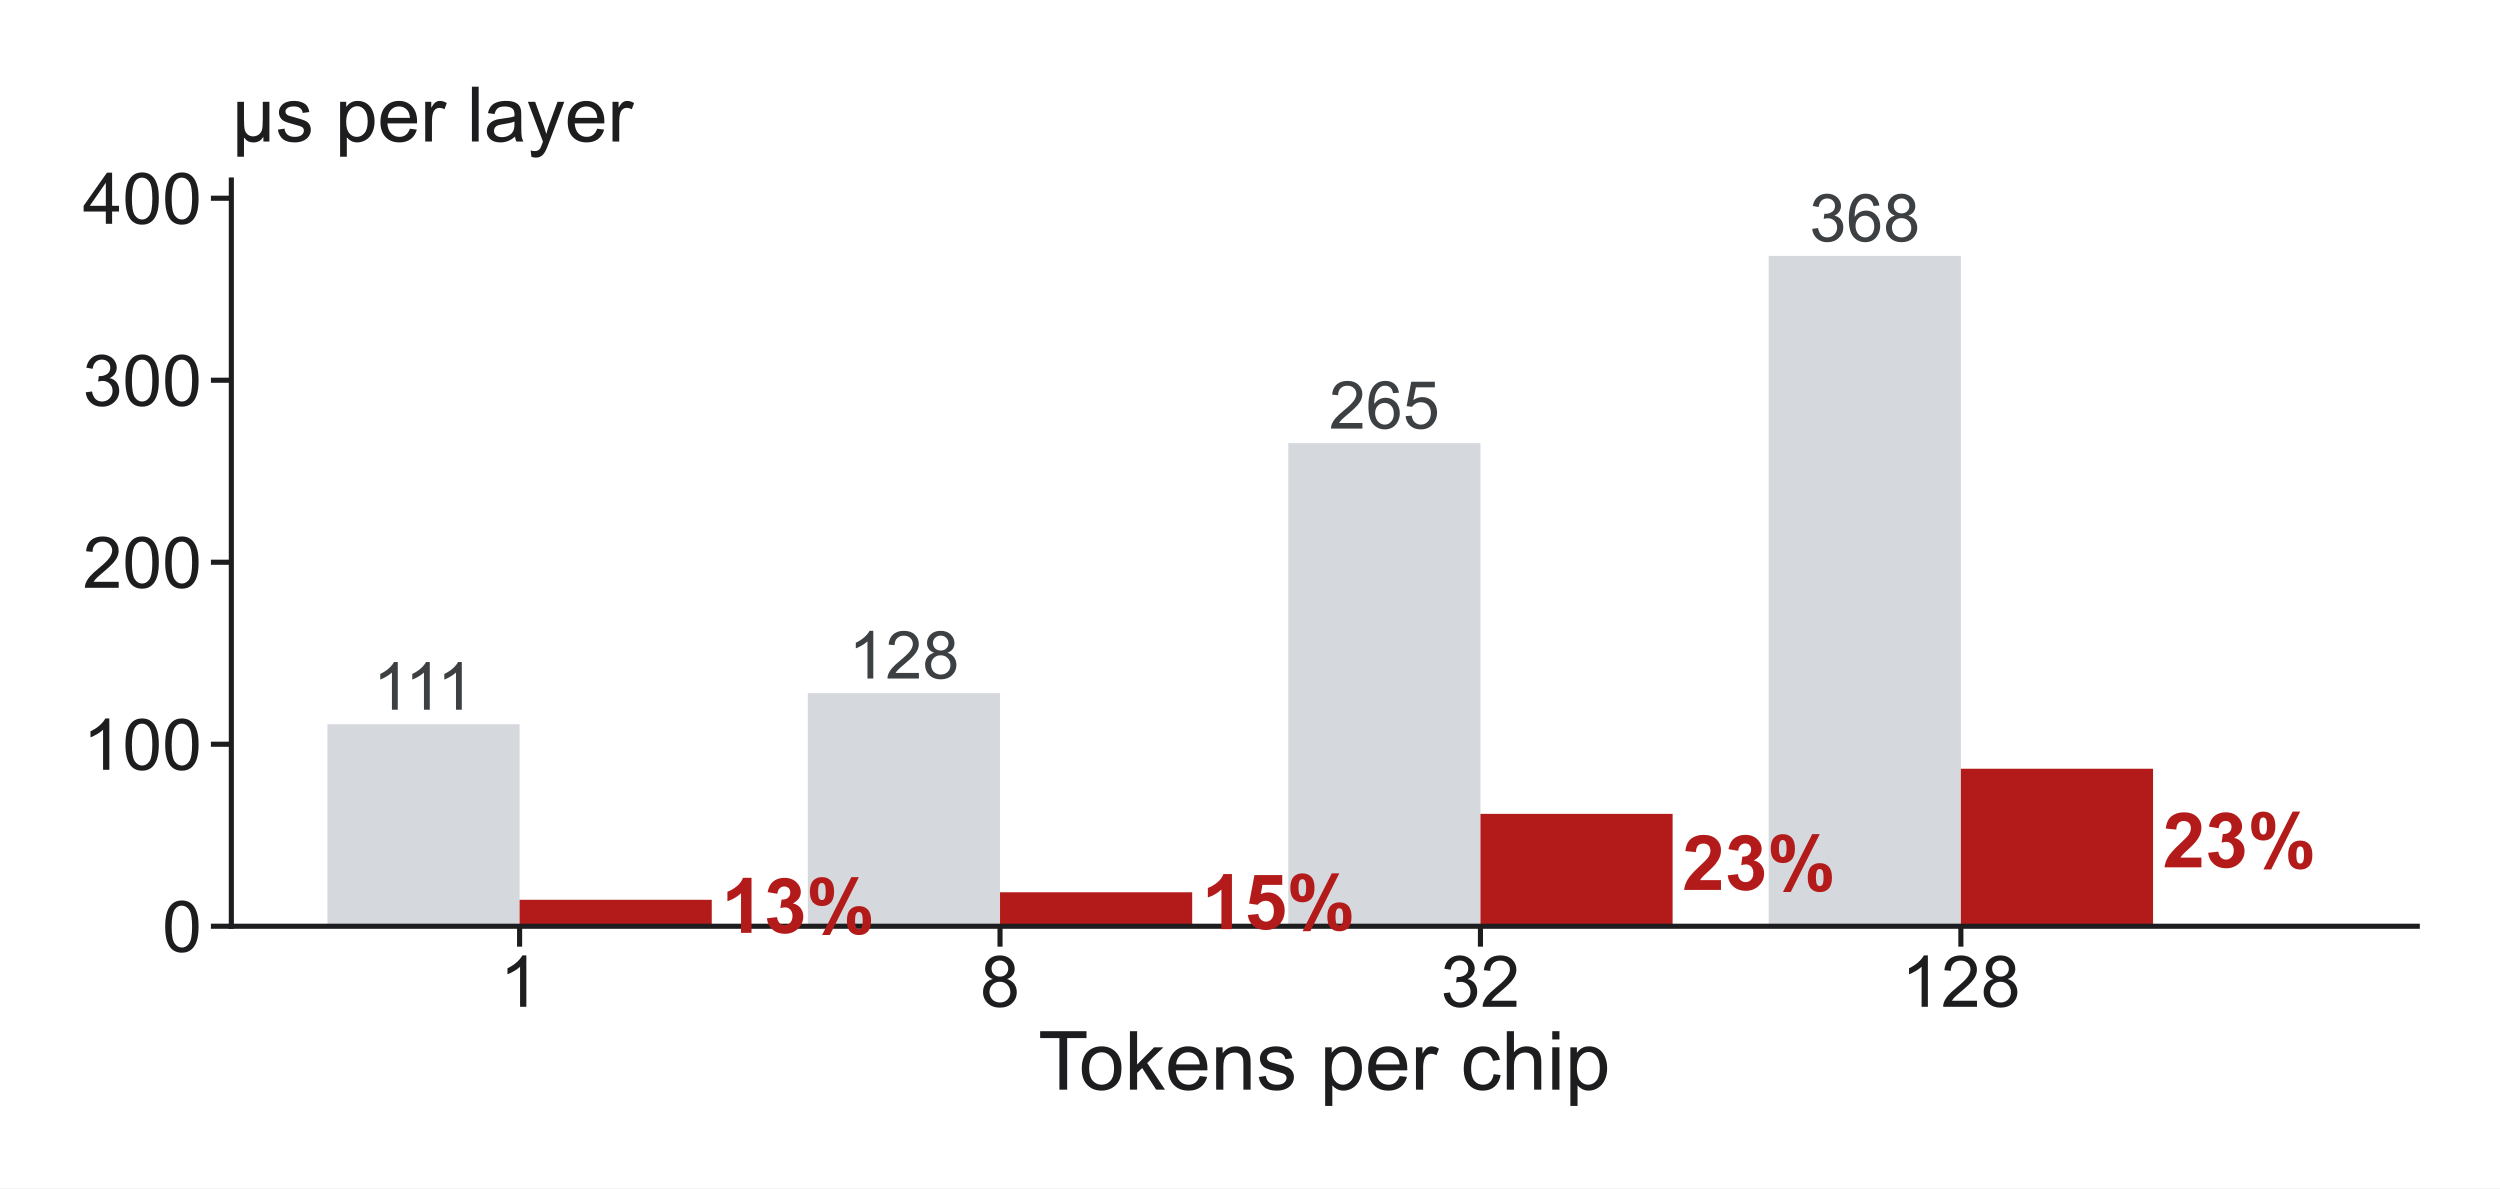
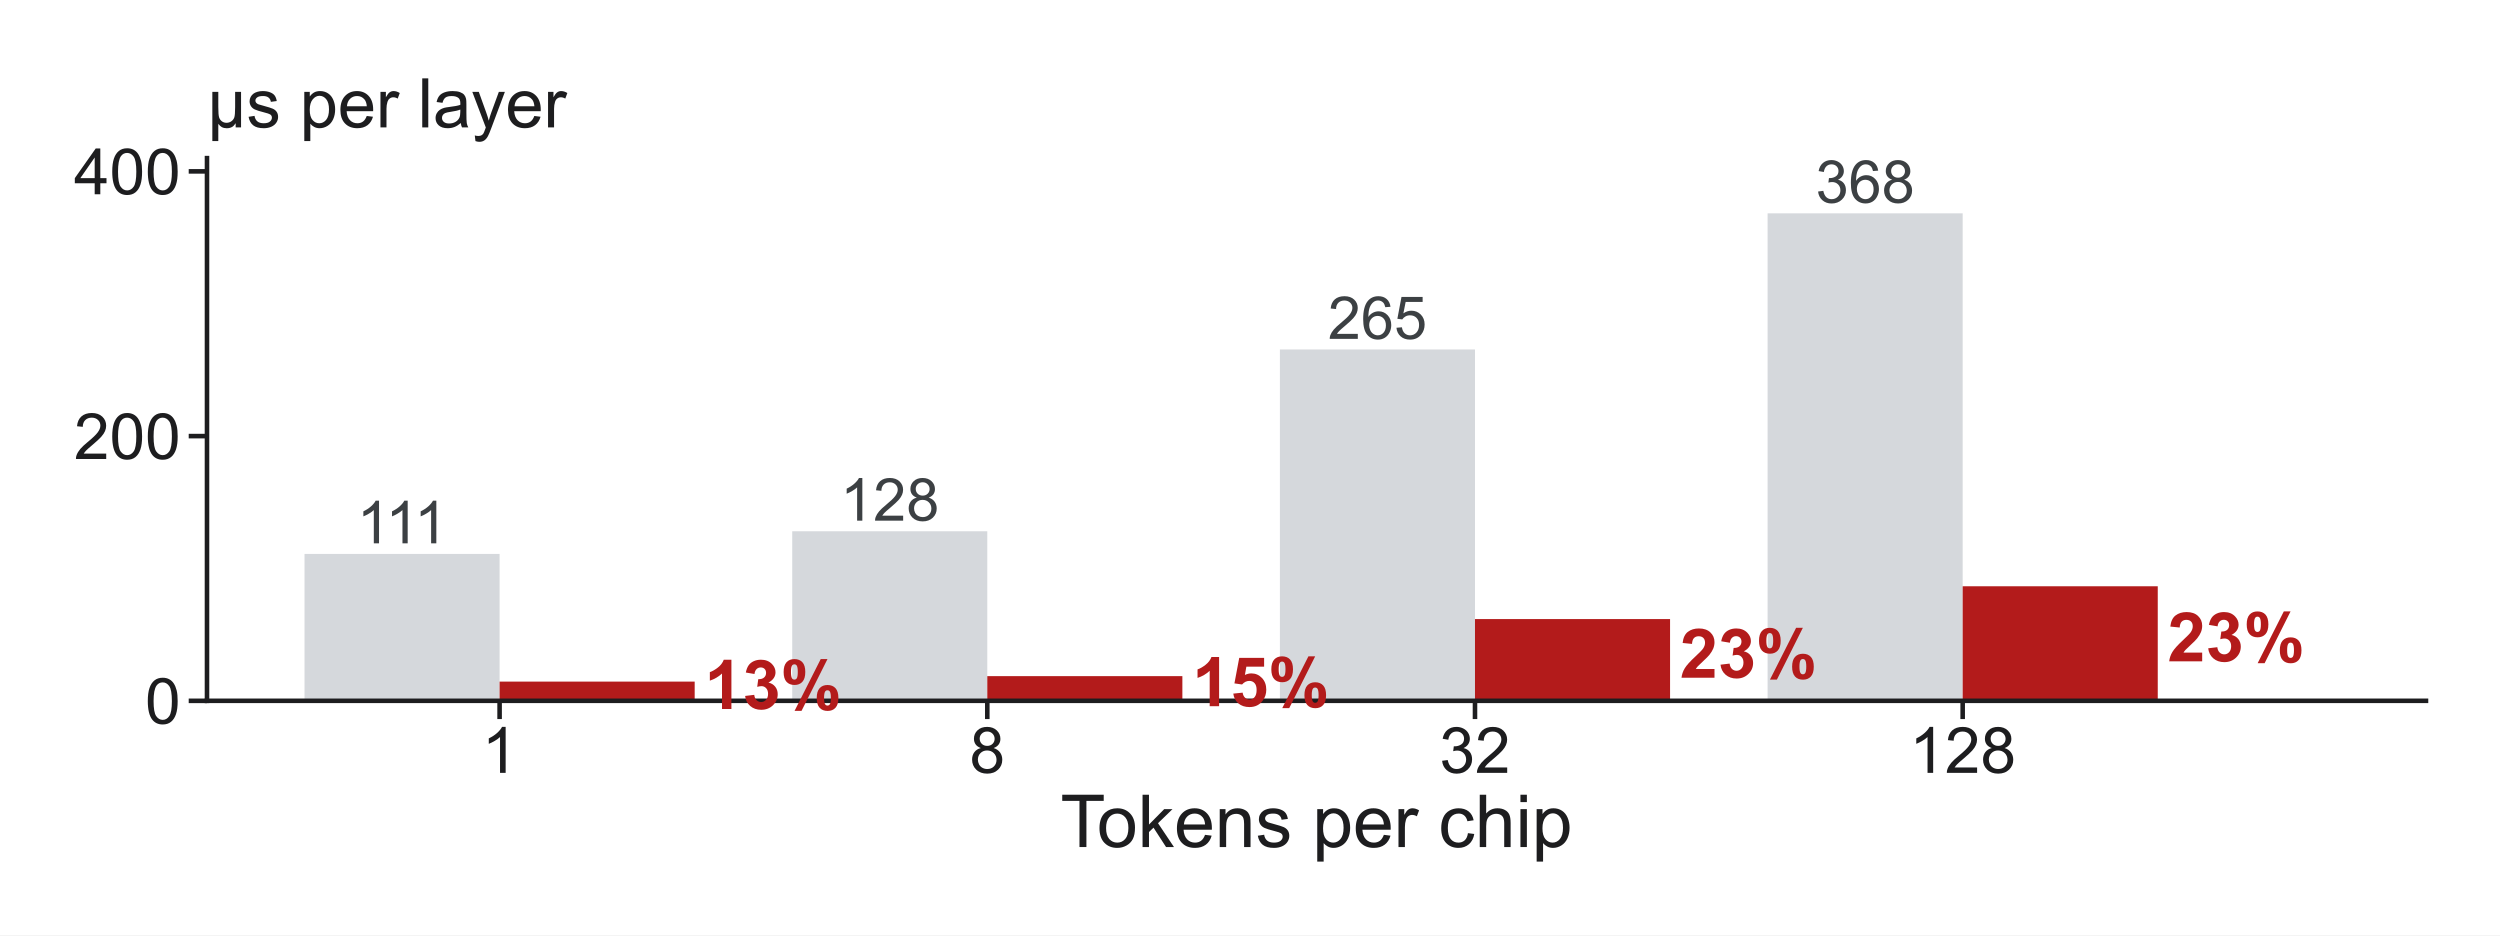
- <svg xmlns="http://www.w3.org/2000/svg" xmlns:xlink="http://www.w3.org/1999/xlink" width="979.195pt" height="465.41pt" viewBox="0 0 979.195 465.41" version="1.1">
+ <svg xmlns="http://www.w3.org/2000/svg" xmlns:xlink="http://www.w3.org/1999/xlink" width="1094.391pt" height="409.406pt" viewBox="0 0 1094.391 409.406" version="1.1">
  <defs>
    <style type="text/css">*{stroke-linejoin: round; stroke-linecap: butt}</style>
  </defs>
  <g id="figure_1">
    <g id="patch_1">
-       <path d="M 0 465.41  L 979.195 465.41  L 979.195 0  L 0 0  z " style="fill: #ffffff" />
+       <path d="M 0 409.406  L 1094.391 409.406  L 1094.391 0  L 0 0  z " style="fill: #ffffff" />
    </g>
    <g id="axes_1">
      <g id="patch_2">
-         <path d="M 90.61 362.79  L 946.795 362.79  L 946.795 70.511  L 90.61 70.511  z " style="fill: #ffffff" />
+         <path d="M 90.61 306.786  L 1061.991 306.786  L 1061.991 69.217  L 90.61 69.217  z " style="fill: #ffffff" />
      </g>
      <g id="patch_3">
-         <path d="M 128.245 362.79  L 203.514 362.79  L 203.514 283.685  L 128.245 283.685  z " clip-path="url(#p5f51288272)" style="fill: #d5d8dc" />
+         <path d="M 133.308 306.786  L 218.704 306.786  L 218.704 242.488  L 133.308 242.488  z " clip-path="url(#pae7db11d51)" style="fill: #d5d8dc" />
      </g>
      <g id="patch_4">
-         <path d="M 316.417 362.79  L 391.686 362.79  L 391.686 271.473  L 316.417 271.473  z " clip-path="url(#p5f51288272)" style="fill: #d5d8dc" />
+         <path d="M 346.798 306.786  L 432.194 306.786  L 432.194 232.562  L 346.798 232.562  z " clip-path="url(#pae7db11d51)" style="fill: #d5d8dc" />
      </g>
      <g id="patch_5">
-         <path d="M 504.59 362.79  L 579.859 362.79  L 579.859 173.574  L 504.59 173.574  z " clip-path="url(#p5f51288272)" style="fill: #d5d8dc" />
+         <path d="M 560.289 306.786  L 645.685 306.786  L 645.685 152.988  L 560.289 152.988  z " clip-path="url(#pae7db11d51)" style="fill: #d5d8dc" />
      </g>
      <g id="patch_6">
-         <path d="M 692.762 362.79  L 768.031 362.79  L 768.031 100.25  L 692.762 100.25  z " clip-path="url(#p5f51288272)" style="fill: #d5d8dc" />
+         <path d="M 773.779 306.786  L 859.175 306.786  L 859.175 93.389  L 773.779 93.389  z " clip-path="url(#pae7db11d51)" style="fill: #d5d8dc" />
      </g>
      <g id="patch_7">
-         <path d="M 203.514 362.79  L 278.783 362.79  L 278.783 352.437  L 203.514 352.437  z " clip-path="url(#p5f51288272)" style="fill: #b31b1b" />
+         <path d="M 218.704 306.786  L 304.1 306.786  L 304.1 298.371  L 218.704 298.371  z " clip-path="url(#pae7db11d51)" style="fill: #b31b1b" />
      </g>
      <g id="patch_8">
-         <path d="M 391.686 362.79  L 466.955 362.79  L 466.955 349.488  L 391.686 349.488  z " clip-path="url(#p5f51288272)" style="fill: #b31b1b" />
+         <path d="M 432.194 306.786  L 517.59 306.786  L 517.59 295.974  L 432.194 295.974  z " clip-path="url(#pae7db11d51)" style="fill: #b31b1b" />
      </g>
      <g id="patch_9">
-         <path d="M 579.859 362.79  L 655.128 362.79  L 655.128 318.768  L 579.859 318.768  z " clip-path="url(#p5f51288272)" style="fill: #b31b1b" />
+         <path d="M 645.685 306.786  L 731.081 306.786  L 731.081 271.004  L 645.685 271.004  z " clip-path="url(#pae7db11d51)" style="fill: #b31b1b" />
      </g>
      <g id="patch_10">
-         <path d="M 768.031 362.79  L 843.3 362.79  L 843.3 301.108  L 768.031 301.108  z " clip-path="url(#p5f51288272)" style="fill: #b31b1b" />
+         <path d="M 859.175 306.786  L 944.571 306.786  L 944.571 256.65  L 859.175 256.65  z " clip-path="url(#pae7db11d51)" style="fill: #b31b1b" />
      </g>
      <g id="matplotlib.axis_1">
        <g id="xtick_1">
          <g id="line2d_1">
            <defs>
-               <path id="m9add076ac9" d="M 0 0  L 0 8  " style="stroke: #1d1d1f; stroke-width: 2" />
+               <path id="mfcac3a1e95" d="M 0 0  L 0 8  " style="stroke: #1d1d1f; stroke-width: 2" />
            </defs>
            <g>
-               <use xlink:href="#m9add076ac9" x="203.514" y="362.79" style="fill: #1d1d1f; stroke: #1d1d1f; stroke-width: 2" />
+               <use xlink:href="#mfcac3a1e95" x="218.704" y="306.786" style="fill: #1d1d1f; stroke: #1d1d1f; stroke-width: 2" />
            </g>
          </g>
          <g id="text_1">
-             <g style="fill: #1d1d1f" transform="translate(195.7282 394.332) scale(0.28 -0.28)">
+             <g style="fill: #1d1d1f" transform="translate(210.9188 338.3281) scale(0.28 -0.28)">
              <defs>
                <path id="ArialMT-31" d="M 2384 0  L 1822 0  L 1822 3584  Q 1619 3391 1289 3197  Q 959 3003 697 2906  L 697 3450  Q 1169 3672 1522 3987  Q 1875 4303 2022 4600  L 2384 4600  L 2384 0  z " transform="scale(0.015625)" />
              </defs>
              <use xlink:href="#ArialMT-31" />
            </g>
          </g>
        </g>
        <g id="xtick_2">
          <g id="line2d_2">
            <g>
-               <use xlink:href="#m9add076ac9" x="391.686" y="362.79" style="fill: #1d1d1f; stroke: #1d1d1f; stroke-width: 2" />
+               <use xlink:href="#mfcac3a1e95" x="432.194" y="306.786" style="fill: #1d1d1f; stroke: #1d1d1f; stroke-width: 2" />
            </g>
          </g>
          <g id="text_2">
-             <g style="fill: #1d1d1f" transform="translate(383.9008 394.332) scale(0.28 -0.28)">
+             <g style="fill: #1d1d1f" transform="translate(424.4091 338.3281) scale(0.28 -0.28)">
              <defs>
                <path id="ArialMT-38" d="M 1131 2484  Q 781 2613 612 2850  Q 444 3088 444 3419  Q 444 3919 803 4259  Q 1163 4600 1759 4600  Q 2359 4600 2725 4251  Q 3091 3903 3091 3403  Q 3091 3084 2923 2848  Q 2756 2613 2416 2484  Q 2838 2347 3058 2040  Q 3278 1734 3278 1309  Q 3278 722 2862 322  Q 2447 -78 1769 -78  Q 1091 -78 675 323  Q 259 725 259 1325  Q 259 1772 486 2073  Q 713 2375 1131 2484  z M 1019 3438  Q 1019 3113 1228 2906  Q 1438 2700 1772 2700  Q 2097 2700 2305 2904  Q 2513 3109 2513 3406  Q 2513 3716 2298 3927  Q 2084 4138 1766 4138  Q 1444 4138 1231 3931  Q 1019 3725 1019 3438  z M 838 1322  Q 838 1081 952 856  Q 1066 631 1291 507  Q 1516 384 1775 384  Q 2178 384 2440 643  Q 2703 903 2703 1303  Q 2703 1709 2433 1975  Q 2163 2241 1756 2241  Q 1359 2241 1098 1978  Q 838 1716 838 1322  z " transform="scale(0.015625)" />
              </defs>
              <use xlink:href="#ArialMT-38" />
            </g>
          </g>
        </g>
        <g id="xtick_3">
          <g id="line2d_3">
            <g>
-               <use xlink:href="#m9add076ac9" x="579.859" y="362.79" style="fill: #1d1d1f; stroke: #1d1d1f; stroke-width: 2" />
+               <use xlink:href="#mfcac3a1e95" x="645.685" y="306.786" style="fill: #1d1d1f; stroke: #1d1d1f; stroke-width: 2" />
            </g>
          </g>
          <g id="text_3">
-             <g style="fill: #1d1d1f" transform="translate(564.2881 394.332) scale(0.28 -0.28)">
+             <g style="fill: #1d1d1f" transform="translate(630.114 338.3281) scale(0.28 -0.28)">
              <defs>
                <path id="ArialMT-33" d="M 269 1209  L 831 1284  Q 928 806 1161 595  Q 1394 384 1728 384  Q 2125 384 2398 659  Q 2672 934 2672 1341  Q 2672 1728 2419 1979  Q 2166 2231 1775 2231  Q 1616 2231 1378 2169  L 1441 2663  Q 1497 2656 1531 2656  Q 1891 2656 2178 2843  Q 2466 3031 2466 3422  Q 2466 3731 2256 3934  Q 2047 4138 1716 4138  Q 1388 4138 1169 3931  Q 950 3725 888 3313  L 325 3413  Q 428 3978 793 4289  Q 1159 4600 1703 4600  Q 2078 4600 2393 4439  Q 2709 4278 2876 4000  Q 3044 3722 3044 3409  Q 3044 3113 2884 2869  Q 2725 2625 2413 2481  Q 2819 2388 3044 2092  Q 3269 1797 3269 1353  Q 3269 753 2831 336  Q 2394 -81 1725 -81  Q 1122 -81 723 278  Q 325 638 269 1209  z " transform="scale(0.015625)" />
                <path id="ArialMT-32" d="M 3222 541  L 3222 0  L 194 0  Q 188 203 259 391  Q 375 700 629 1000  Q 884 1300 1366 1694  Q 2113 2306 2375 2664  Q 2638 3022 2638 3341  Q 2638 3675 2398 3904  Q 2159 4134 1775 4134  Q 1369 4134 1125 3890  Q 881 3647 878 3216  L 300 3275  Q 359 3922 746 4261  Q 1134 4600 1788 4600  Q 2447 4600 2831 4234  Q 3216 3869 3216 3328  Q 3216 3053 3103 2787  Q 2991 2522 2730 2228  Q 2469 1934 1863 1422  Q 1356 997 1212 845  Q 1069 694 975 541  L 3222 541  z " transform="scale(0.015625)" />
              </defs>
              <use xlink:href="#ArialMT-33" />
              <use xlink:href="#ArialMT-32" transform="translate(55.61523 0)" />
            </g>
          </g>
        </g>
        <g id="xtick_4">
          <g id="line2d_4">
            <g>
-               <use xlink:href="#m9add076ac9" x="768.031" y="362.79" style="fill: #1d1d1f; stroke: #1d1d1f; stroke-width: 2" />
+               <use xlink:href="#mfcac3a1e95" x="859.175" y="306.786" style="fill: #1d1d1f; stroke: #1d1d1f; stroke-width: 2" />
            </g>
          </g>
          <g id="text_4">
-             <g style="fill: #1d1d1f" transform="translate(744.6754 394.332) scale(0.28 -0.28)">
+             <g style="fill: #1d1d1f" transform="translate(835.819 338.3281) scale(0.28 -0.28)">
              <use xlink:href="#ArialMT-31" />
              <use xlink:href="#ArialMT-32" transform="translate(55.61523 0)" />
              <use xlink:href="#ArialMT-38" transform="translate(111.2305 0)" />
            </g>
          </g>
        </g>
        <g id="text_5">
-           <g style="fill: #1d1d1f" transform="translate(406.6552 426.802) scale(0.32 -0.32)">
+           <g style="fill: #1d1d1f" transform="translate(464.2528 370.7981) scale(0.32 -0.32)">
            <defs>
              <path id="ArialMT-54" d="M 1659 0  L 1659 4041  L 150 4041  L 150 4581  L 3781 4581  L 3781 4041  L 2266 4041  L 2266 0  L 1659 0  z " transform="scale(0.015625)" />
              <path id="ArialMT-6f" d="M 213 1659  Q 213 2581 725 3025  Q 1153 3394 1769 3394  Q 2453 3394 2887 2945  Q 3322 2497 3322 1706  Q 3322 1066 3130 698  Q 2938 331 2570 128  Q 2203 -75 1769 -75  Q 1072 -75 642 372  Q 213 819 213 1659  z M 791 1659  Q 791 1022 1069 705  Q 1347 388 1769 388  Q 2188 388 2466 706  Q 2744 1025 2744 1678  Q 2744 2294 2464 2611  Q 2184 2928 1769 2928  Q 1347 2928 1069 2612  Q 791 2297 791 1659  z " transform="scale(0.015625)" />
              <path id="ArialMT-6b" d="M 425 0  L 425 4581  L 988 4581  L 988 1969  L 2319 3319  L 3047 3319  L 1778 2088  L 3175 0  L 2481 0  L 1384 1697  L 988 1316  L 988 0  L 425 0  z " transform="scale(0.015625)" />
              <path id="ArialMT-65" d="M 2694 1069  L 3275 997  Q 3138 488 2766 206  Q 2394 -75 1816 -75  Q 1088 -75 661 373  Q 234 822 234 1631  Q 234 2469 665 2931  Q 1097 3394 1784 3394  Q 2450 3394 2872 2941  Q 3294 2488 3294 1666  Q 3294 1616 3291 1516  L 816 1516  Q 847 969 1125 678  Q 1403 388 1819 388  Q 2128 388 2347 550  Q 2566 713 2694 1069  z M 847 1978  L 2700 1978  Q 2663 2397 2488 2606  Q 2219 2931 1791 2931  Q 1403 2931 1139 2672  Q 875 2413 847 1978  z " transform="scale(0.015625)" />
              <path id="ArialMT-6e" d="M 422 0  L 422 3319  L 928 3319  L 928 2847  Q 1294 3394 1984 3394  Q 2284 3394 2536 3286  Q 2788 3178 2913 3003  Q 3038 2828 3088 2588  Q 3119 2431 3119 2041  L 3119 0  L 2556 0  L 2556 2019  Q 2556 2363 2490 2533  Q 2425 2703 2258 2804  Q 2091 2906 1866 2906  Q 1506 2906 1245 2678  Q 984 2450 984 1813  L 984 0  L 422 0  z " transform="scale(0.015625)" />
              <path id="ArialMT-73" d="M 197 991  L 753 1078  Q 800 744 1014 566  Q 1228 388 1613 388  Q 2000 388 2187 545  Q 2375 703 2375 916  Q 2375 1106 2209 1216  Q 2094 1291 1634 1406  Q 1016 1563 777 1677  Q 538 1791 414 1992  Q 291 2194 291 2438  Q 291 2659 392 2848  Q 494 3038 669 3163  Q 800 3259 1026 3326  Q 1253 3394 1513 3394  Q 1903 3394 2198 3281  Q 2494 3169 2634 2976  Q 2775 2784 2828 2463  L 2278 2388  Q 2241 2644 2061 2787  Q 1881 2931 1553 2931  Q 1166 2931 1000 2803  Q 834 2675 834 2503  Q 834 2394 903 2306  Q 972 2216 1119 2156  Q 1203 2125 1616 2013  Q 2213 1853 2448 1751  Q 2684 1650 2818 1456  Q 2953 1263 2953 975  Q 2953 694 2789 445  Q 2625 197 2315 61  Q 2006 -75 1616 -75  Q 969 -75 630 194  Q 291 463 197 991  z " transform="scale(0.015625)" />
              <path id="ArialMT-20" transform="scale(0.015625)" />
              <path id="ArialMT-70" d="M 422 -1272  L 422 3319  L 934 3319  L 934 2888  Q 1116 3141 1344 3267  Q 1572 3394 1897 3394  Q 2322 3394 2647 3175  Q 2972 2956 3137 2557  Q 3303 2159 3303 1684  Q 3303 1175 3120 767  Q 2938 359 2589 142  Q 2241 -75 1856 -75  Q 1575 -75 1351 44  Q 1128 163 984 344  L 984 -1272  L 422 -1272  z M 931 1641  Q 931 1000 1190 694  Q 1450 388 1819 388  Q 2194 388 2461 705  Q 2728 1022 2728 1688  Q 2728 2322 2467 2637  Q 2206 2953 1844 2953  Q 1484 2953 1207 2617  Q 931 2281 931 1641  z " transform="scale(0.015625)" />
              <path id="ArialMT-72" d="M 416 0  L 416 3319  L 922 3319  L 922 2816  Q 1116 3169 1280 3281  Q 1444 3394 1641 3394  Q 1925 3394 2219 3213  L 2025 2691  Q 1819 2813 1613 2813  Q 1428 2813 1281 2702  Q 1134 2591 1072 2394  Q 978 2094 978 1738  L 978 0  L 416 0  z " transform="scale(0.015625)" />
              <path id="ArialMT-63" d="M 2588 1216  L 3141 1144  Q 3050 572 2676 248  Q 2303 -75 1759 -75  Q 1078 -75 664 370  Q 250 816 250 1647  Q 250 2184 428 2587  Q 606 2991 970 3192  Q 1334 3394 1763 3394  Q 2303 3394 2647 3120  Q 2991 2847 3088 2344  L 2541 2259  Q 2463 2594 2264 2762  Q 2066 2931 1784 2931  Q 1359 2931 1093 2626  Q 828 2322 828 1663  Q 828 994 1084 691  Q 1341 388 1753 388  Q 2084 388 2306 591  Q 2528 794 2588 1216  z " transform="scale(0.015625)" />
              <path id="ArialMT-68" d="M 422 0  L 422 4581  L 984 4581  L 984 2938  Q 1378 3394 1978 3394  Q 2347 3394 2619 3248  Q 2891 3103 3008 2847  Q 3125 2591 3125 2103  L 3125 0  L 2563 0  L 2563 2103  Q 2563 2525 2380 2717  Q 2197 2909 1863 2909  Q 1613 2909 1392 2779  Q 1172 2650 1078 2428  Q 984 2206 984 1816  L 984 0  L 422 0  z " transform="scale(0.015625)" />
              <path id="ArialMT-69" d="M 425 3934  L 425 4581  L 988 4581  L 988 3934  L 425 3934  z M 425 0  L 425 3319  L 988 3319  L 988 0  L 425 0  z " transform="scale(0.015625)" />
            </defs>
            <use xlink:href="#ArialMT-54" />
            <use xlink:href="#ArialMT-6f" transform="translate(49.95898 0)" />
            <use xlink:href="#ArialMT-6b" transform="translate(105.5742 0)" />
            <use xlink:href="#ArialMT-65" transform="translate(155.5742 0)" />
            <use xlink:href="#ArialMT-6e" transform="translate(211.1895 0)" />
            <use xlink:href="#ArialMT-73" transform="translate(266.8047 0)" />
            <use xlink:href="#ArialMT-20" transform="translate(316.8047 0)" />
            <use xlink:href="#ArialMT-70" transform="translate(344.5879 0)" />
            <use xlink:href="#ArialMT-65" transform="translate(400.2031 0)" />
            <use xlink:href="#ArialMT-72" transform="translate(455.8184 0)" />
            <use xlink:href="#ArialMT-20" transform="translate(489.1191 0)" />
            <use xlink:href="#ArialMT-63" transform="translate(516.9023 0)" />
            <use xlink:href="#ArialMT-68" transform="translate(566.9023 0)" />
            <use xlink:href="#ArialMT-69" transform="translate(622.5176 0)" />
            <use xlink:href="#ArialMT-70" transform="translate(644.7344 0)" />
          </g>
        </g>
      </g>
      <g id="matplotlib.axis_2">
        <g id="ytick_1">
          <g id="line2d_5">
            <defs>
-               <path id="mc1b8a45384" d="M 0 0  L -8 0  " style="stroke: #1d1d1f; stroke-width: 2" />
+               <path id="m4d487fe9be" d="M 0 0  L -8 0  " style="stroke: #1d1d1f; stroke-width: 2" />
            </defs>
            <g>
-               <use xlink:href="#mc1b8a45384" x="90.61" y="362.79" style="fill: #1d1d1f; stroke: #1d1d1f; stroke-width: 2" />
+               <use xlink:href="#m4d487fe9be" x="90.61" y="306.786" style="fill: #1d1d1f; stroke: #1d1d1f; stroke-width: 2" />
            </g>
          </g>
          <g id="text_6">
-             <g style="fill: #1d1d1f" transform="translate(63.53937 372.8111) scale(0.28 -0.28)">
+             <g style="fill: #1d1d1f" transform="translate(63.53937 316.8072) scale(0.28 -0.28)">
              <defs>
                <path id="ArialMT-30" d="M 266 2259  Q 266 3072 433 3567  Q 600 4063 929 4331  Q 1259 4600 1759 4600  Q 2128 4600 2406 4451  Q 2684 4303 2865 4023  Q 3047 3744 3150 3342  Q 3253 2941 3253 2259  Q 3253 1453 3087 958  Q 2922 463 2592 192  Q 2263 -78 1759 -78  Q 1097 -78 719 397  Q 266 969 266 2259  z M 844 2259  Q 844 1131 1108 757  Q 1372 384 1759 384  Q 2147 384 2411 759  Q 2675 1134 2675 2259  Q 2675 3391 2411 3762  Q 2147 4134 1753 4134  Q 1366 4134 1134 3806  Q 844 3388 844 2259  z " transform="scale(0.015625)" />
              </defs>
              <use xlink:href="#ArialMT-30" />
            </g>
          </g>
        </g>
        <g id="ytick_2">
          <g id="line2d_6">
            <g>
-               <use xlink:href="#mc1b8a45384" x="90.61" y="291.503" style="fill: #1d1d1f; stroke: #1d1d1f; stroke-width: 2" />
+               <use xlink:href="#m4d487fe9be" x="90.61" y="190.899" style="fill: #1d1d1f; stroke: #1d1d1f; stroke-width: 2" />
            </g>
          </g>
          <g id="text_7">
-             <g style="fill: #1d1d1f" transform="translate(32.39813 301.5235) scale(0.28 -0.28)">
-               <use xlink:href="#ArialMT-31" />
-               <use xlink:href="#ArialMT-30" transform="translate(55.61523 0)" />
-               <use xlink:href="#ArialMT-30" transform="translate(111.2305 0)" />
-             </g>
-           </g>
-         </g>
-         <g id="ytick_3">
-           <g id="line2d_7">
-             <g>
-               <use xlink:href="#mc1b8a45384" x="90.61" y="220.215" style="fill: #1d1d1f; stroke: #1d1d1f; stroke-width: 2" />
-             </g>
-           </g>
-           <g id="text_8">
-             <g style="fill: #1d1d1f" transform="translate(32.39813 230.2359) scale(0.28 -0.28)">
+             <g style="fill: #1d1d1f" transform="translate(32.39813 200.9199) scale(0.28 -0.28)">
              <use xlink:href="#ArialMT-32" />
              <use xlink:href="#ArialMT-30" transform="translate(55.61523 0)" />
              <use xlink:href="#ArialMT-30" transform="translate(111.2305 0)" />
            </g>
          </g>
        </g>
-         <g id="ytick_4">
-           <g id="line2d_8">
-             <g>
-               <use xlink:href="#mc1b8a45384" x="90.61" y="148.927" style="fill: #1d1d1f; stroke: #1d1d1f; stroke-width: 2" />
-             </g>
-           </g>
-           <g id="text_9">
-             <g style="fill: #1d1d1f" transform="translate(32.39813 158.9483) scale(0.28 -0.28)">
-               <use xlink:href="#ArialMT-33" />
-               <use xlink:href="#ArialMT-30" transform="translate(55.61523 0)" />
-               <use xlink:href="#ArialMT-30" transform="translate(111.2305 0)" />
-             </g>
-           </g>
-         </g>
-         <g id="ytick_5">
-           <g id="line2d_9">
-             <g>
-               <use xlink:href="#mc1b8a45384" x="90.61" y="77.64" style="fill: #1d1d1f; stroke: #1d1d1f; stroke-width: 2" />
-             </g>
-           </g>
-           <g id="text_10">
-             <g style="fill: #1d1d1f" transform="translate(32.39813 87.66067) scale(0.28 -0.28)">
+         <g id="ytick_3">
+           <g id="line2d_7">
+             <g>
+               <use xlink:href="#m4d487fe9be" x="90.61" y="75.012" style="fill: #1d1d1f; stroke: #1d1d1f; stroke-width: 2" />
+             </g>
+           </g>
+           <g id="text_8">
+             <g style="fill: #1d1d1f" transform="translate(32.39813 85.03259) scale(0.28 -0.28)">
              <defs>
                <path id="ArialMT-34" d="M 2069 0  L 2069 1097  L 81 1097  L 81 1613  L 2172 4581  L 2631 4581  L 2631 1613  L 3250 1613  L 3250 1097  L 2631 1097  L 2631 0  L 2069 0  z M 2069 1613  L 2069 3678  L 634 1613  L 2069 1613  z " transform="scale(0.015625)" />
              </defs>
              <use xlink:href="#ArialMT-34" />
              <use xlink:href="#ArialMT-30" transform="translate(55.61523 0)" />
              <use xlink:href="#ArialMT-30" transform="translate(111.2305 0)" />
            </g>
          </g>
        </g>
      </g>
      <g id="patch_11">
-         <path d="M 90.61 362.79  L 90.61 70.511  " style="fill: none; stroke: #1d1d1f; stroke-width: 2; stroke-linejoin: miter; stroke-linecap: square" />
+         <path d="M 90.61 306.786  L 90.61 69.217  " style="fill: none; stroke: #1d1d1f; stroke-width: 2; stroke-linejoin: miter; stroke-linecap: square" />
      </g>
      <g id="patch_12">
-         <path d="M 90.61 362.79  L 946.795 362.79  " style="fill: none; stroke: #1d1d1f; stroke-width: 2; stroke-linejoin: miter; stroke-linecap: square" />
-       </g>
-       <g id="text_11">
-         <g style="fill: #b31b1b" transform="translate(282.546 365.3903) scale(0.3 -0.3)">
+         <path d="M 90.61 306.786  L 1061.991 306.786  " style="fill: none; stroke: #1d1d1f; stroke-width: 2; stroke-linejoin: miter; stroke-linecap: square" />
+       </g>
+       <g id="text_9">
+         <g style="fill: #b31b1b" transform="translate(308.3701 310.3553) scale(0.3 -0.3)">
          <defs>
            <path id="Arial-BoldMT-31" d="M 2519 0  L 1641 0  L 1641 3309  Q 1159 2859 506 2644  L 506 3441  Q 850 3553 1253 3867  Q 1656 4181 1806 4600  L 2519 4600  L 2519 0  z " transform="scale(0.015625)" />
            <path id="Arial-BoldMT-33" d="M 241 1216  L 1091 1319  Q 1131 994 1309 822  Q 1488 650 1741 650  Q 2013 650 2198 856  Q 2384 1063 2384 1413  Q 2384 1744 2206 1937  Q 2028 2131 1772 2131  Q 1603 2131 1369 2066  L 1466 2781  Q 1822 2772 2009 2936  Q 2197 3100 2197 3372  Q 2197 3603 2059 3740  Q 1922 3878 1694 3878  Q 1469 3878 1309 3722  Q 1150 3566 1116 3266  L 306 3403  Q 391 3819 561 4067  Q 731 4316 1036 4458  Q 1341 4600 1719 4600  Q 2366 4600 2756 4188  Q 3078 3850 3078 3425  Q 3078 2822 2419 2463  Q 2813 2378 3048 2084  Q 3284 1791 3284 1375  Q 3284 772 2843 347  Q 2403 -78 1747 -78  Q 1125 -78 715 280  Q 306 638 241 1216  z " transform="scale(0.015625)" />
            <path id="Arial-BoldMT-25" d="M 278 3450  Q 278 4066 548 4362  Q 819 4659 1281 4659  Q 1759 4659 2029 4364  Q 2300 4069 2300 3450  Q 2300 2834 2029 2537  Q 1759 2241 1297 2241  Q 819 2241 548 2536  Q 278 2831 278 3450  z M 963 3456  Q 963 3009 1066 2856  Q 1144 2744 1281 2744  Q 1422 2744 1500 2856  Q 1600 3009 1600 3456  Q 1600 3903 1500 4053  Q 1422 4169 1281 4169  Q 1144 4169 1066 4056  Q 963 3903 963 3456  z M 1950 -175  L 1300 -175  L 3741 4659  L 4372 4659  L 1950 -175  z M 3369 1028  Q 3369 1644 3639 1941  Q 3909 2238 4378 2238  Q 4850 2238 5120 1941  Q 5391 1644 5391 1028  Q 5391 409 5120 112  Q 4850 -184 4388 -184  Q 3909 -184 3639 112  Q 3369 409 3369 1028  z M 4053 1031  Q 4053 584 4156 434  Q 4234 319 4372 319  Q 4513 319 4588 431  Q 4691 584 4691 1031  Q 4691 1478 4591 1631  Q 4513 1744 4372 1744  Q 4231 1744 4156 1631  Q 4053 1478 4053 1031  z " transform="scale(0.015625)" />
          </defs>
          <use xlink:href="#Arial-BoldMT-31" />
          <use xlink:href="#Arial-BoldMT-33" transform="translate(55.61523 0)" />
          <use xlink:href="#Arial-BoldMT-25" transform="translate(111.2305 0)" />
        </g>
      </g>
-       <g id="text_12">
-         <g style="fill: #3c4043" transform="translate(146.1089 277.982) scale(0.26 -0.26)">
+       <g id="text_10">
+         <g style="fill: #3c4043" transform="translate(156.2359 237.8529) scale(0.26 -0.26)">
          <use xlink:href="#ArialMT-31" />
          <use xlink:href="#ArialMT-31" transform="translate(48.24023 0)" />
          <use xlink:href="#ArialMT-31" transform="translate(96.48047 0)" />
        </g>
      </g>
-       <g id="text_13">
-         <g style="fill: #b31b1b" transform="translate(470.7186 363.9156) scale(0.3 -0.3)">
+       <g id="text_11">
+         <g style="fill: #b31b1b" transform="translate(521.8603 309.1567) scale(0.3 -0.3)">
          <defs>
            <path id="Arial-BoldMT-35" d="M 284 1178  L 1159 1269  Q 1197 972 1381 798  Q 1566 625 1806 625  Q 2081 625 2272 848  Q 2463 1072 2463 1522  Q 2463 1944 2273 2155  Q 2084 2366 1781 2366  Q 1403 2366 1103 2031  L 391 2134  L 841 4519  L 3163 4519  L 3163 3697  L 1506 3697  L 1369 2919  Q 1663 3066 1969 3066  Q 2553 3066 2959 2641  Q 3366 2216 3366 1538  Q 3366 972 3038 528  Q 2591 -78 1797 -78  Q 1163 -78 763 262  Q 363 603 284 1178  z " transform="scale(0.015625)" />
          </defs>
          <use xlink:href="#Arial-BoldMT-31" />
          <use xlink:href="#Arial-BoldMT-35" transform="translate(55.61523 0)" />
          <use xlink:href="#Arial-BoldMT-25" transform="translate(111.2305 0)" />
        </g>
      </g>
-       <g id="text_14">
-         <g style="fill: #3c4043" transform="translate(332.364 265.7695) scale(0.26 -0.26)">
+       <g id="text_12">
+         <g style="fill: #3c4043" transform="translate(367.8087 227.9264) scale(0.26 -0.26)">
          <use xlink:href="#ArialMT-31" />
          <use xlink:href="#ArialMT-32" transform="translate(55.61523 0)" />
          <use xlink:href="#ArialMT-38" transform="translate(111.2305 0)" />
        </g>
      </g>
-       <g id="text_15">
-         <g style="fill: #b31b1b" transform="translate(658.8912 348.5554) scale(0.3 -0.3)">
+       <g id="text_13">
+         <g style="fill: #b31b1b" transform="translate(735.3505 296.6717) scale(0.3 -0.3)">
          <defs>
            <path id="Arial-BoldMT-32" d="M 3238 816  L 3238 0  L 159 0  Q 209 463 459 877  Q 709 1291 1447 1975  Q 2041 2528 2175 2725  Q 2356 2997 2356 3263  Q 2356 3556 2198 3714  Q 2041 3872 1763 3872  Q 1488 3872 1325 3706  Q 1163 3541 1138 3156  L 263 3244  Q 341 3969 753 4284  Q 1166 4600 1784 4600  Q 2463 4600 2850 4234  Q 3238 3869 3238 3325  Q 3238 3016 3127 2736  Q 3016 2456 2775 2150  Q 2616 1947 2200 1565  Q 1784 1184 1673 1059  Q 1563 934 1494 816  L 3238 816  z " transform="scale(0.015625)" />
          </defs>
          <use xlink:href="#Arial-BoldMT-32" />
          <use xlink:href="#Arial-BoldMT-33" transform="translate(55.61523 0)" />
          <use xlink:href="#Arial-BoldMT-25" transform="translate(111.2305 0)" />
        </g>
      </g>
-       <g id="text_16">
-         <g style="fill: #3c4043" transform="translate(520.5366 167.8709) scale(0.26 -0.26)">
+       <g id="text_14">
+         <g style="fill: #3c4043" transform="translate(581.2989 148.3529) scale(0.26 -0.26)">
          <defs>
            <path id="ArialMT-36" d="M 3184 3459  L 2625 3416  Q 2550 3747 2413 3897  Q 2184 4138 1850 4138  Q 1581 4138 1378 3988  Q 1113 3794 959 3422  Q 806 3050 800 2363  Q 1003 2672 1297 2822  Q 1591 2972 1913 2972  Q 2475 2972 2870 2558  Q 3266 2144 3266 1488  Q 3266 1056 3080 686  Q 2894 316 2569 119  Q 2244 -78 1831 -78  Q 1128 -78 684 439  Q 241 956 241 2144  Q 241 3472 731 4075  Q 1159 4600 1884 4600  Q 2425 4600 2770 4297  Q 3116 3994 3184 3459  z M 888 1484  Q 888 1194 1011 928  Q 1134 663 1356 523  Q 1578 384 1822 384  Q 2178 384 2434 671  Q 2691 959 2691 1453  Q 2691 1928 2437 2201  Q 2184 2475 1800 2475  Q 1419 2475 1153 2201  Q 888 1928 888 1484  z " transform="scale(0.015625)" />
            <path id="ArialMT-35" d="M 266 1200  L 856 1250  Q 922 819 1161 601  Q 1400 384 1738 384  Q 2144 384 2425 690  Q 2706 997 2706 1503  Q 2706 1984 2436 2262  Q 2166 2541 1728 2541  Q 1456 2541 1237 2417  Q 1019 2294 894 2097  L 366 2166  L 809 4519  L 3088 4519  L 3088 3981  L 1259 3981  L 1013 2750  Q 1425 3038 1878 3038  Q 2478 3038 2890 2622  Q 3303 2206 3303 1553  Q 3303 931 2941 478  Q 2500 -78 1738 -78  Q 1113 -78 717 272  Q 322 622 266 1200  z " transform="scale(0.015625)" />
          </defs>
          <use xlink:href="#ArialMT-32" />
          <use xlink:href="#ArialMT-36" transform="translate(55.61523 0)" />
          <use xlink:href="#ArialMT-35" transform="translate(111.2305 0)" />
        </g>
      </g>
-       <g id="text_17">
-         <g style="fill: #b31b1b" transform="translate(847.0638 339.7256) scale(0.3 -0.3)">
+       <g id="text_15">
+         <g style="fill: #b31b1b" transform="translate(948.8408 289.4947) scale(0.3 -0.3)">
          <use xlink:href="#Arial-BoldMT-32" />
          <use xlink:href="#Arial-BoldMT-33" transform="translate(55.61523 0)" />
          <use xlink:href="#Arial-BoldMT-25" transform="translate(111.2305 0)" />
        </g>
      </g>
-       <g id="text_18">
-         <g style="fill: #3c4043" transform="translate(708.7092 94.54681) scale(0.26 -0.26)">
+       <g id="text_16">
+         <g style="fill: #3c4043" transform="translate(794.7892 88.75397) scale(0.26 -0.26)">
          <use xlink:href="#ArialMT-33" />
          <use xlink:href="#ArialMT-36" transform="translate(55.61523 0)" />
          <use xlink:href="#ArialMT-38" transform="translate(111.2305 0)" />
        </g>
      </g>
-       <g id="text_19">
-         <g style="fill: #1d1d1f" transform="translate(90.61 55.42854) scale(0.3 -0.3)">
+       <g id="text_17">
+         <g style="fill: #1d1d1f" transform="translate(90.61 55.77615) scale(0.3 -0.3)">
          <defs>
            <path id="ArialMT-b5" d="M 3181 3319  L 3181 0  L 2678 0  L 2678 394  Q 2516 144 2356 50  Q 2138 -78 1847 -78  Q 1588 -78 1388 25  Q 1238 103 1056 334  L 1056 -1272  L 500 -1272  L 500 3319  L 1056 3319  L 1056 1913  Q 1056 1147 1137 920  Q 1219 694 1401 562  Q 1584 431 1822 431  Q 2072 431 2269 568  Q 2466 706 2547 923  Q 2628 1141 2628 1903  L 2628 3319  L 3181 3319  z " transform="scale(0.015625)" />
            <path id="ArialMT-6c" d="M 409 0  L 409 4581  L 972 4581  L 972 0  L 409 0  z " transform="scale(0.015625)" />
            <path id="ArialMT-61" d="M 2588 409  Q 2275 144 1986 34  Q 1697 -75 1366 -75  Q 819 -75 525 192  Q 231 459 231 875  Q 231 1119 342 1320  Q 453 1522 633 1644  Q 813 1766 1038 1828  Q 1203 1872 1538 1913  Q 2219 1994 2541 2106  Q 2544 2222 2544 2253  Q 2544 2597 2384 2738  Q 2169 2928 1744 2928  Q 1347 2928 1158 2789  Q 969 2650 878 2297  L 328 2372  Q 403 2725 575 2942  Q 747 3159 1072 3276  Q 1397 3394 1825 3394  Q 2250 3394 2515 3294  Q 2781 3194 2906 3042  Q 3031 2891 3081 2659  Q 3109 2516 3109 2141  L 3109 1391  Q 3109 606 3145 398  Q 3181 191 3288 0  L 2700 0  Q 2613 175 2588 409  z M 2541 1666  Q 2234 1541 1622 1453  Q 1275 1403 1131 1340  Q 988 1278 909 1158  Q 831 1038 831 891  Q 831 666 1001 516  Q 1172 366 1500 366  Q 1825 366 2078 508  Q 2331 650 2450 897  Q 2541 1088 2541 1459  L 2541 1666  z " transform="scale(0.015625)" />
            <path id="ArialMT-79" d="M 397 -1278  L 334 -750  Q 519 -800 656 -800  Q 844 -800 956 -737  Q 1069 -675 1141 -563  Q 1194 -478 1313 -144  Q 1328 -97 1363 -6  L 103 3319  L 709 3319  L 1400 1397  Q 1534 1031 1641 628  Q 1738 1016 1872 1384  L 2581 3319  L 3144 3319  L 1881 -56  Q 1678 -603 1566 -809  Q 1416 -1088 1222 -1217  Q 1028 -1347 759 -1347  Q 597 -1347 397 -1278  z " transform="scale(0.015625)" />
          </defs>
          <use xlink:href="#ArialMT-b5" />
          <use xlink:href="#ArialMT-73" transform="translate(57.61719 0)" />
          <use xlink:href="#ArialMT-20" transform="translate(107.6172 0)" />
          <use xlink:href="#ArialMT-70" transform="translate(135.4004 0)" />
          <use xlink:href="#ArialMT-65" transform="translate(191.0156 0)" />
          <use xlink:href="#ArialMT-72" transform="translate(246.6309 0)" />
          <use xlink:href="#ArialMT-20" transform="translate(279.9316 0)" />
          <use xlink:href="#ArialMT-6c" transform="translate(307.7148 0)" />
          <use xlink:href="#ArialMT-61" transform="translate(329.9316 0)" />
          <use xlink:href="#ArialMT-79" transform="translate(385.5469 0)" />
          <use xlink:href="#ArialMT-65" transform="translate(435.5469 0)" />
          <use xlink:href="#ArialMT-72" transform="translate(491.1621 0)" />
        </g>
      </g>
    </g>
  </g>
  <defs>
-     <clipPath id="p5f51288272">
-       <rect x="90.61" y="70.511" width="856.185" height="292.279" />
+     <clipPath id="pae7db11d51">
+       <rect x="90.61" y="69.217" width="971.381" height="237.569" />
    </clipPath>
  </defs>
</svg>
